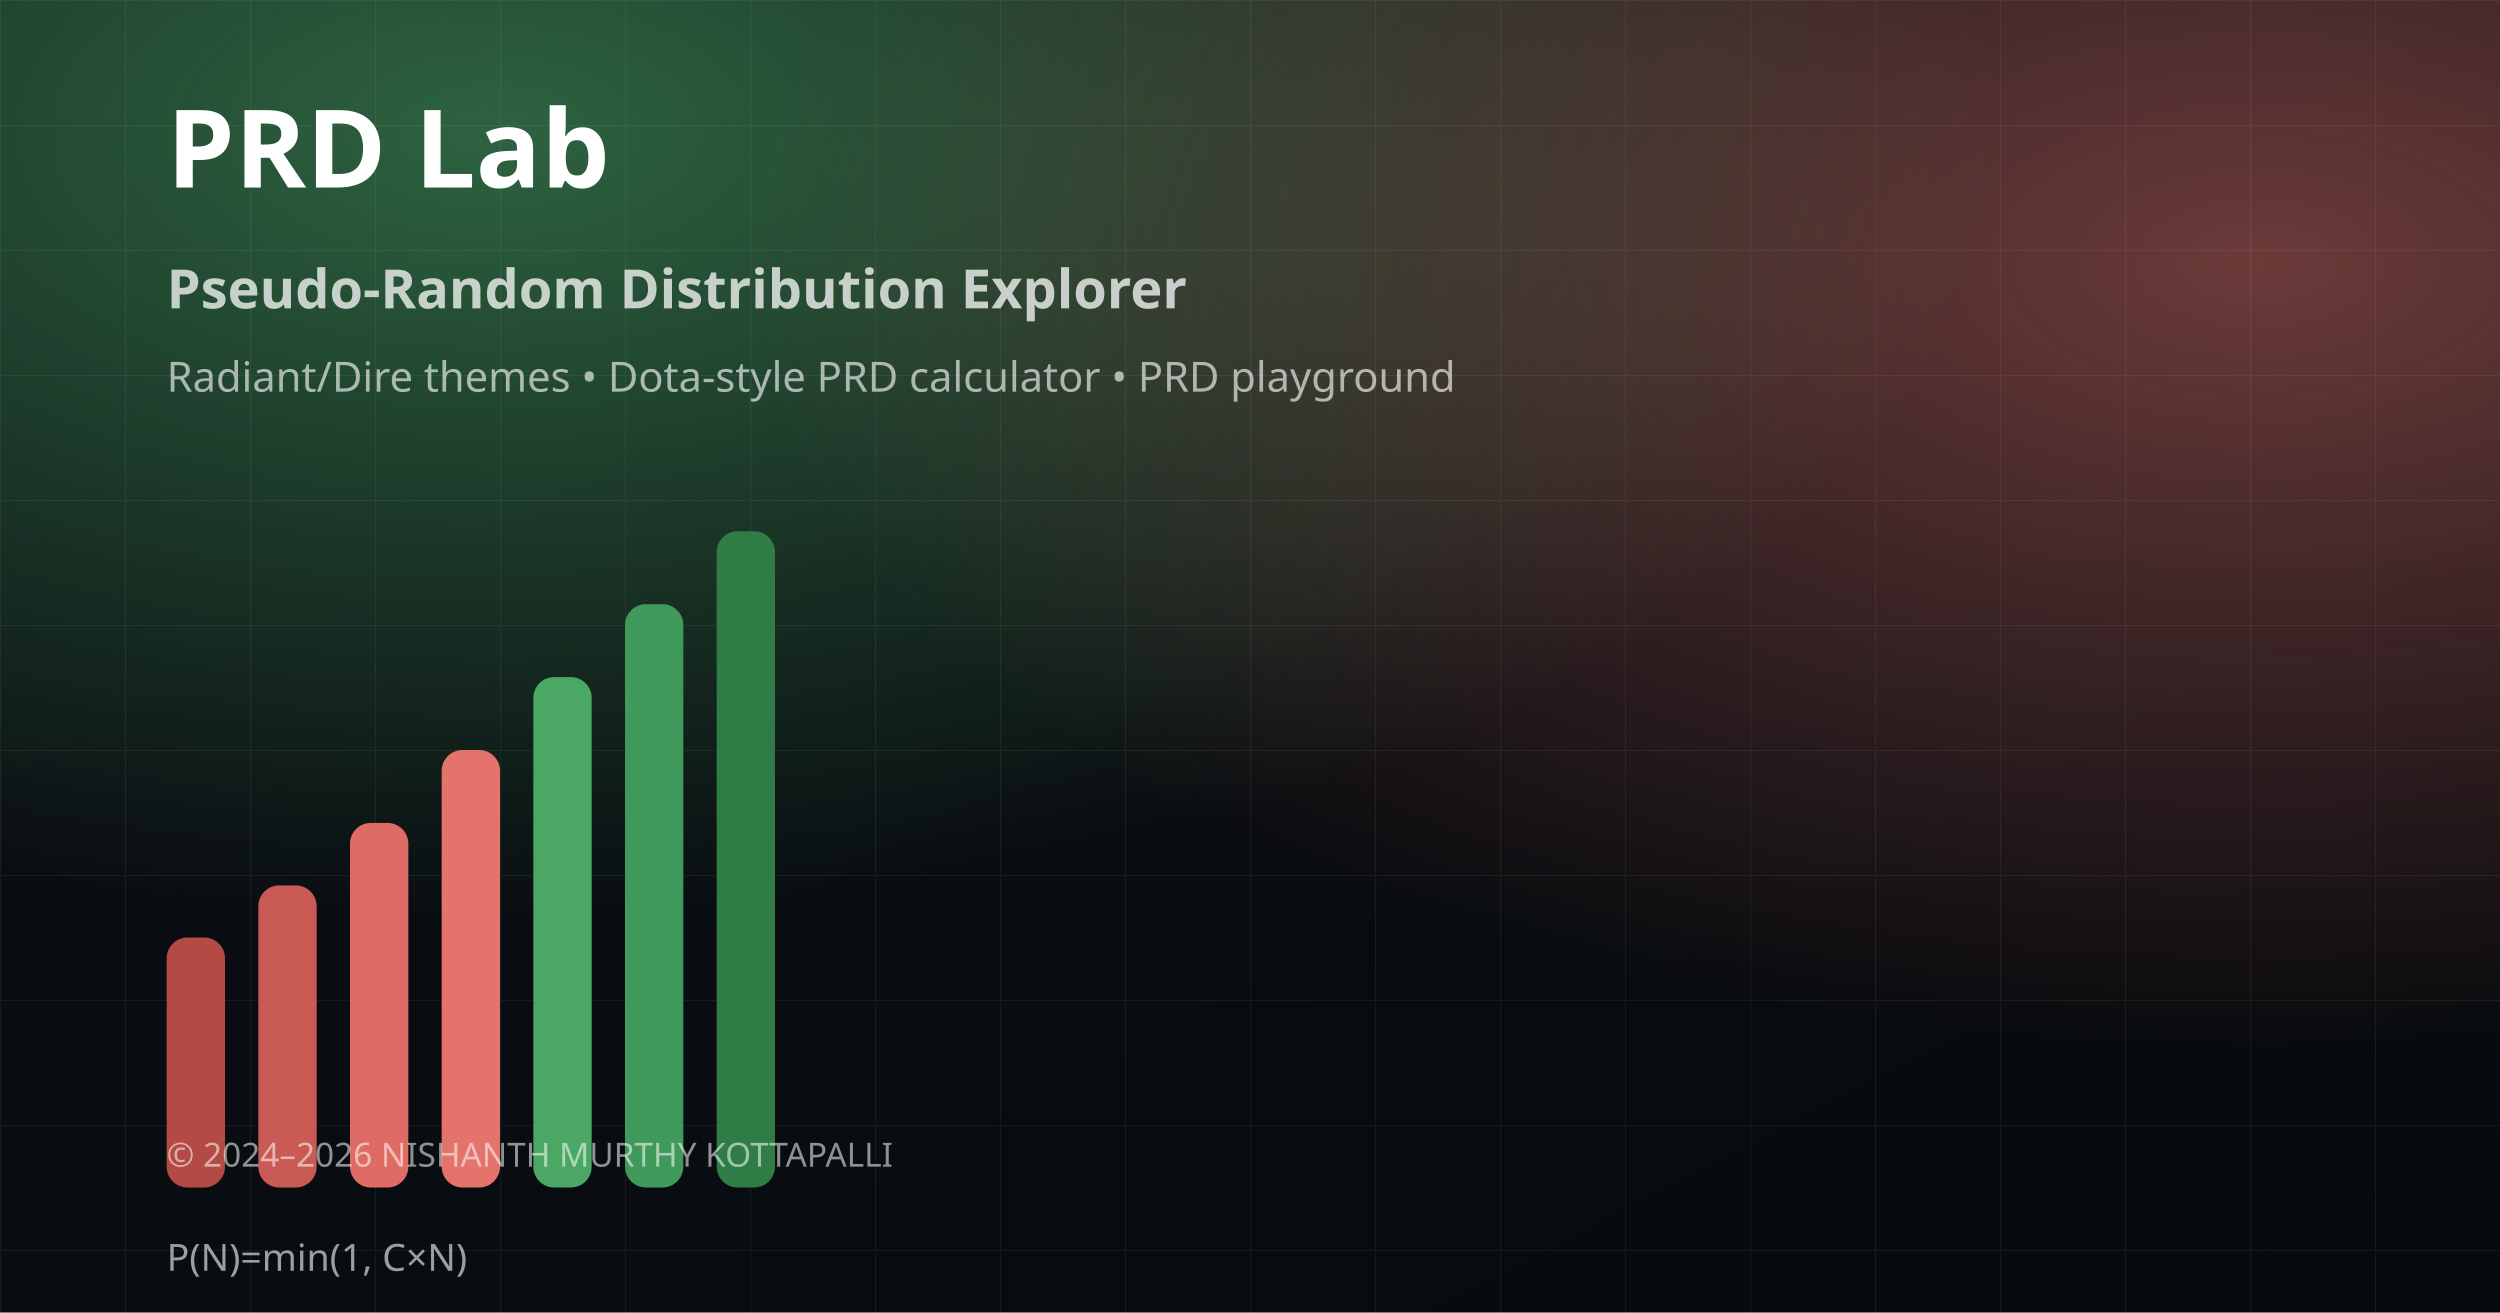
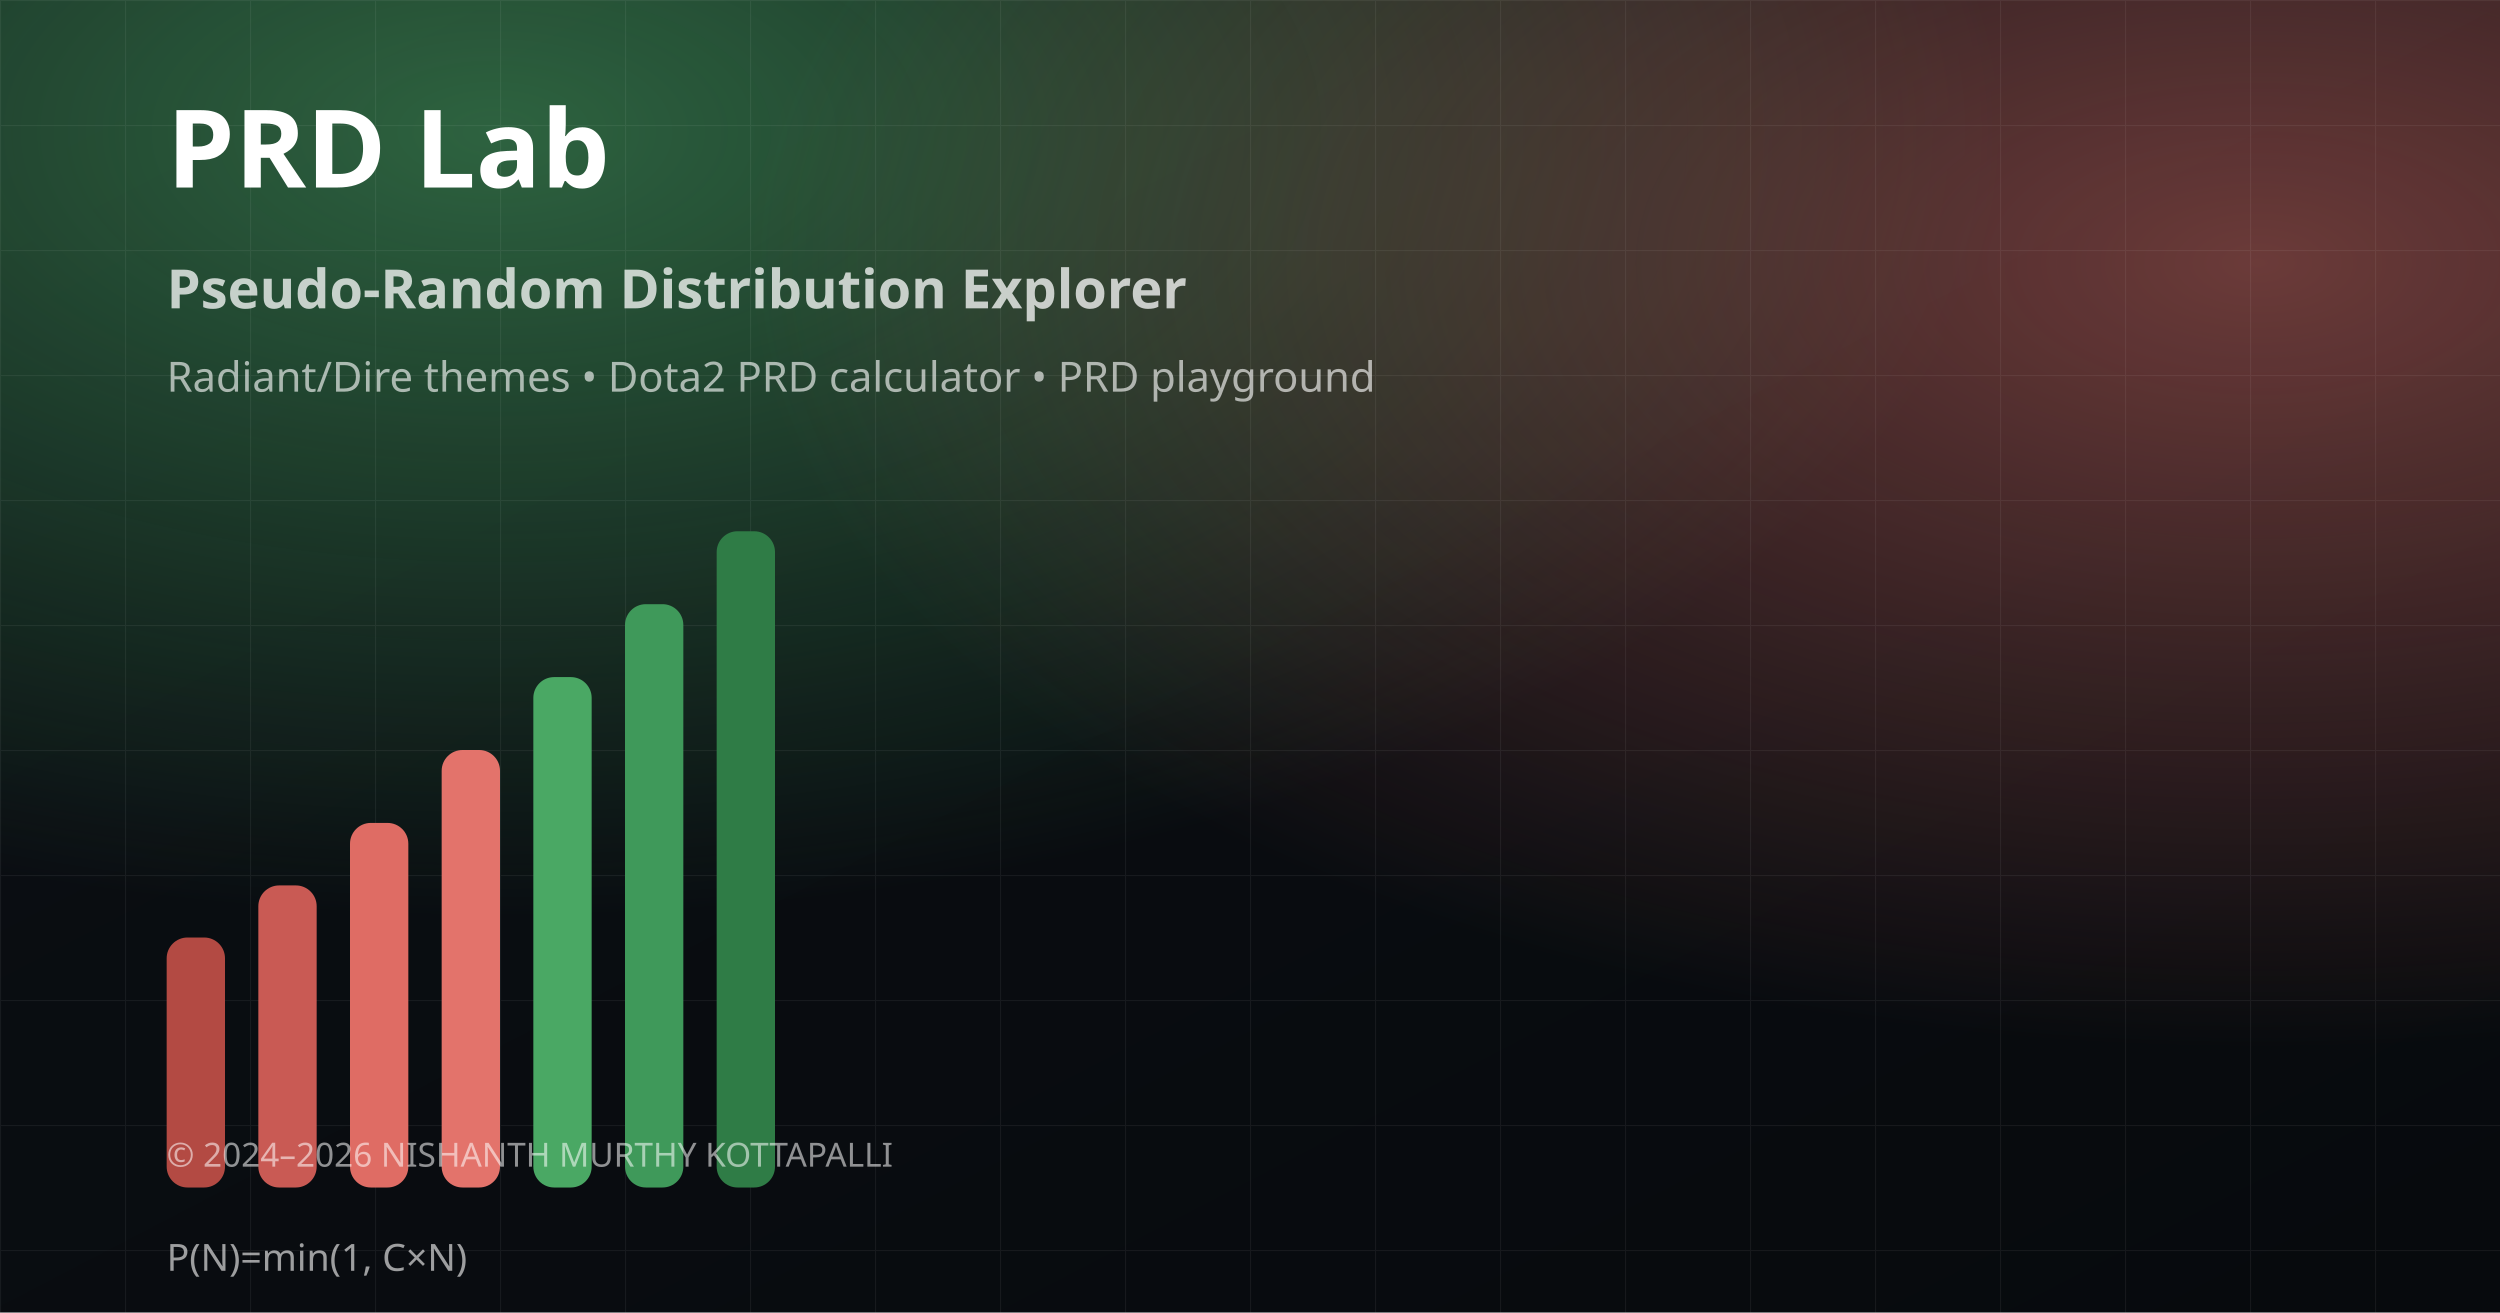
<svg xmlns="http://www.w3.org/2000/svg" width="1200" height="630" viewBox="0 0 1200 630">
  <defs>
    <linearGradient id="bg" x1="0" y1="0" x2="1" y2="1">
      <stop offset="0" stop-color="#0b0f14" />
      <stop offset="1" stop-color="#070a0d" />
    </linearGradient>
    <radialGradient id="glowR" cx="20%" cy="10%" r="60%">
      <stop offset="0" stop-color="#4aa864" stop-opacity="0.55" />
      <stop offset="1" stop-color="#4aa864" stop-opacity="0" />
    </radialGradient>
    <radialGradient id="glowD" cx="90%" cy="20%" r="60%">
      <stop offset="0" stop-color="#e3736b" stop-opacity="0.45" />
      <stop offset="1" stop-color="#e3736b" stop-opacity="0" />
    </radialGradient>
    <pattern id="grid" width="60" height="60" patternUnits="userSpaceOnUse">
      <path d="M60 0H0V60" fill="none" stroke="rgba(255,255,255,0.06)" stroke-width="1" />
    </pattern>
  </defs>
  <rect width="1200" height="630" fill="url(#bg)" />
  <rect width="1200" height="630" fill="url(#glowR)" />
  <rect width="1200" height="630" fill="url(#glowD)" />
  <rect width="1200" height="630" fill="url(#grid)" />
  <g transform="translate(80,90)">
    <text x="0" y="0" fill="#ffffff" font-family="ui-sans-serif,system-ui" font-size="52" font-weight="800">
      PRD Lab
    </text>
    <text x="0" y="58" fill="rgba(255,255,255,0.74)" font-family="ui-sans-serif,system-ui" font-size="26" font-weight="600">
      Pseudo-Random Distribution Explorer
    </text>
    <text x="0" y="98" fill="rgba(255,255,255,0.62)" font-family="ui-sans-serif,system-ui" font-size="20">
-       Radiant/Dire themes • Dota-style PRD calculator • PRD playground
+       Radiant/Dire themes • Dota2 PRD calculator • PRD playground
    </text>
  </g>
  <g transform="translate(80,210)">
    <rect x="0" y="240" width="28" height="120" rx="10" fill="#b34a43" />
    <rect x="44" y="215" width="28" height="145" rx="10" fill="#c95a54" />
    <rect x="88" y="185" width="28" height="175" rx="10" fill="#df6c64" />
    <rect x="132" y="150" width="28" height="210" rx="10" fill="#e3736b" />
    <rect x="176" y="115" width="28" height="245" rx="10" fill="#4aa864" />
    <rect x="220" y="80" width="28" height="280" rx="10" fill="#3f995a" />
    <rect x="264" y="45" width="28" height="315" rx="10" fill="#2f7c46" />
    <text x="0" y="400" fill="rgba(255,255,255,0.60)" font-family="ui-monospace,SFMono-Regular" font-size="18">
      P(N)=min(1, C×N)
    </text>
  </g>
  <g transform="translate(80,560)">
    <text x="0" y="0" fill="rgba(255,255,255,0.55)" font-family="ui-sans-serif,system-ui" font-size="16">
      © 2024–2026 NISHANTH MURTHY KOTTAPALLI
    </text>
  </g>
</svg>
